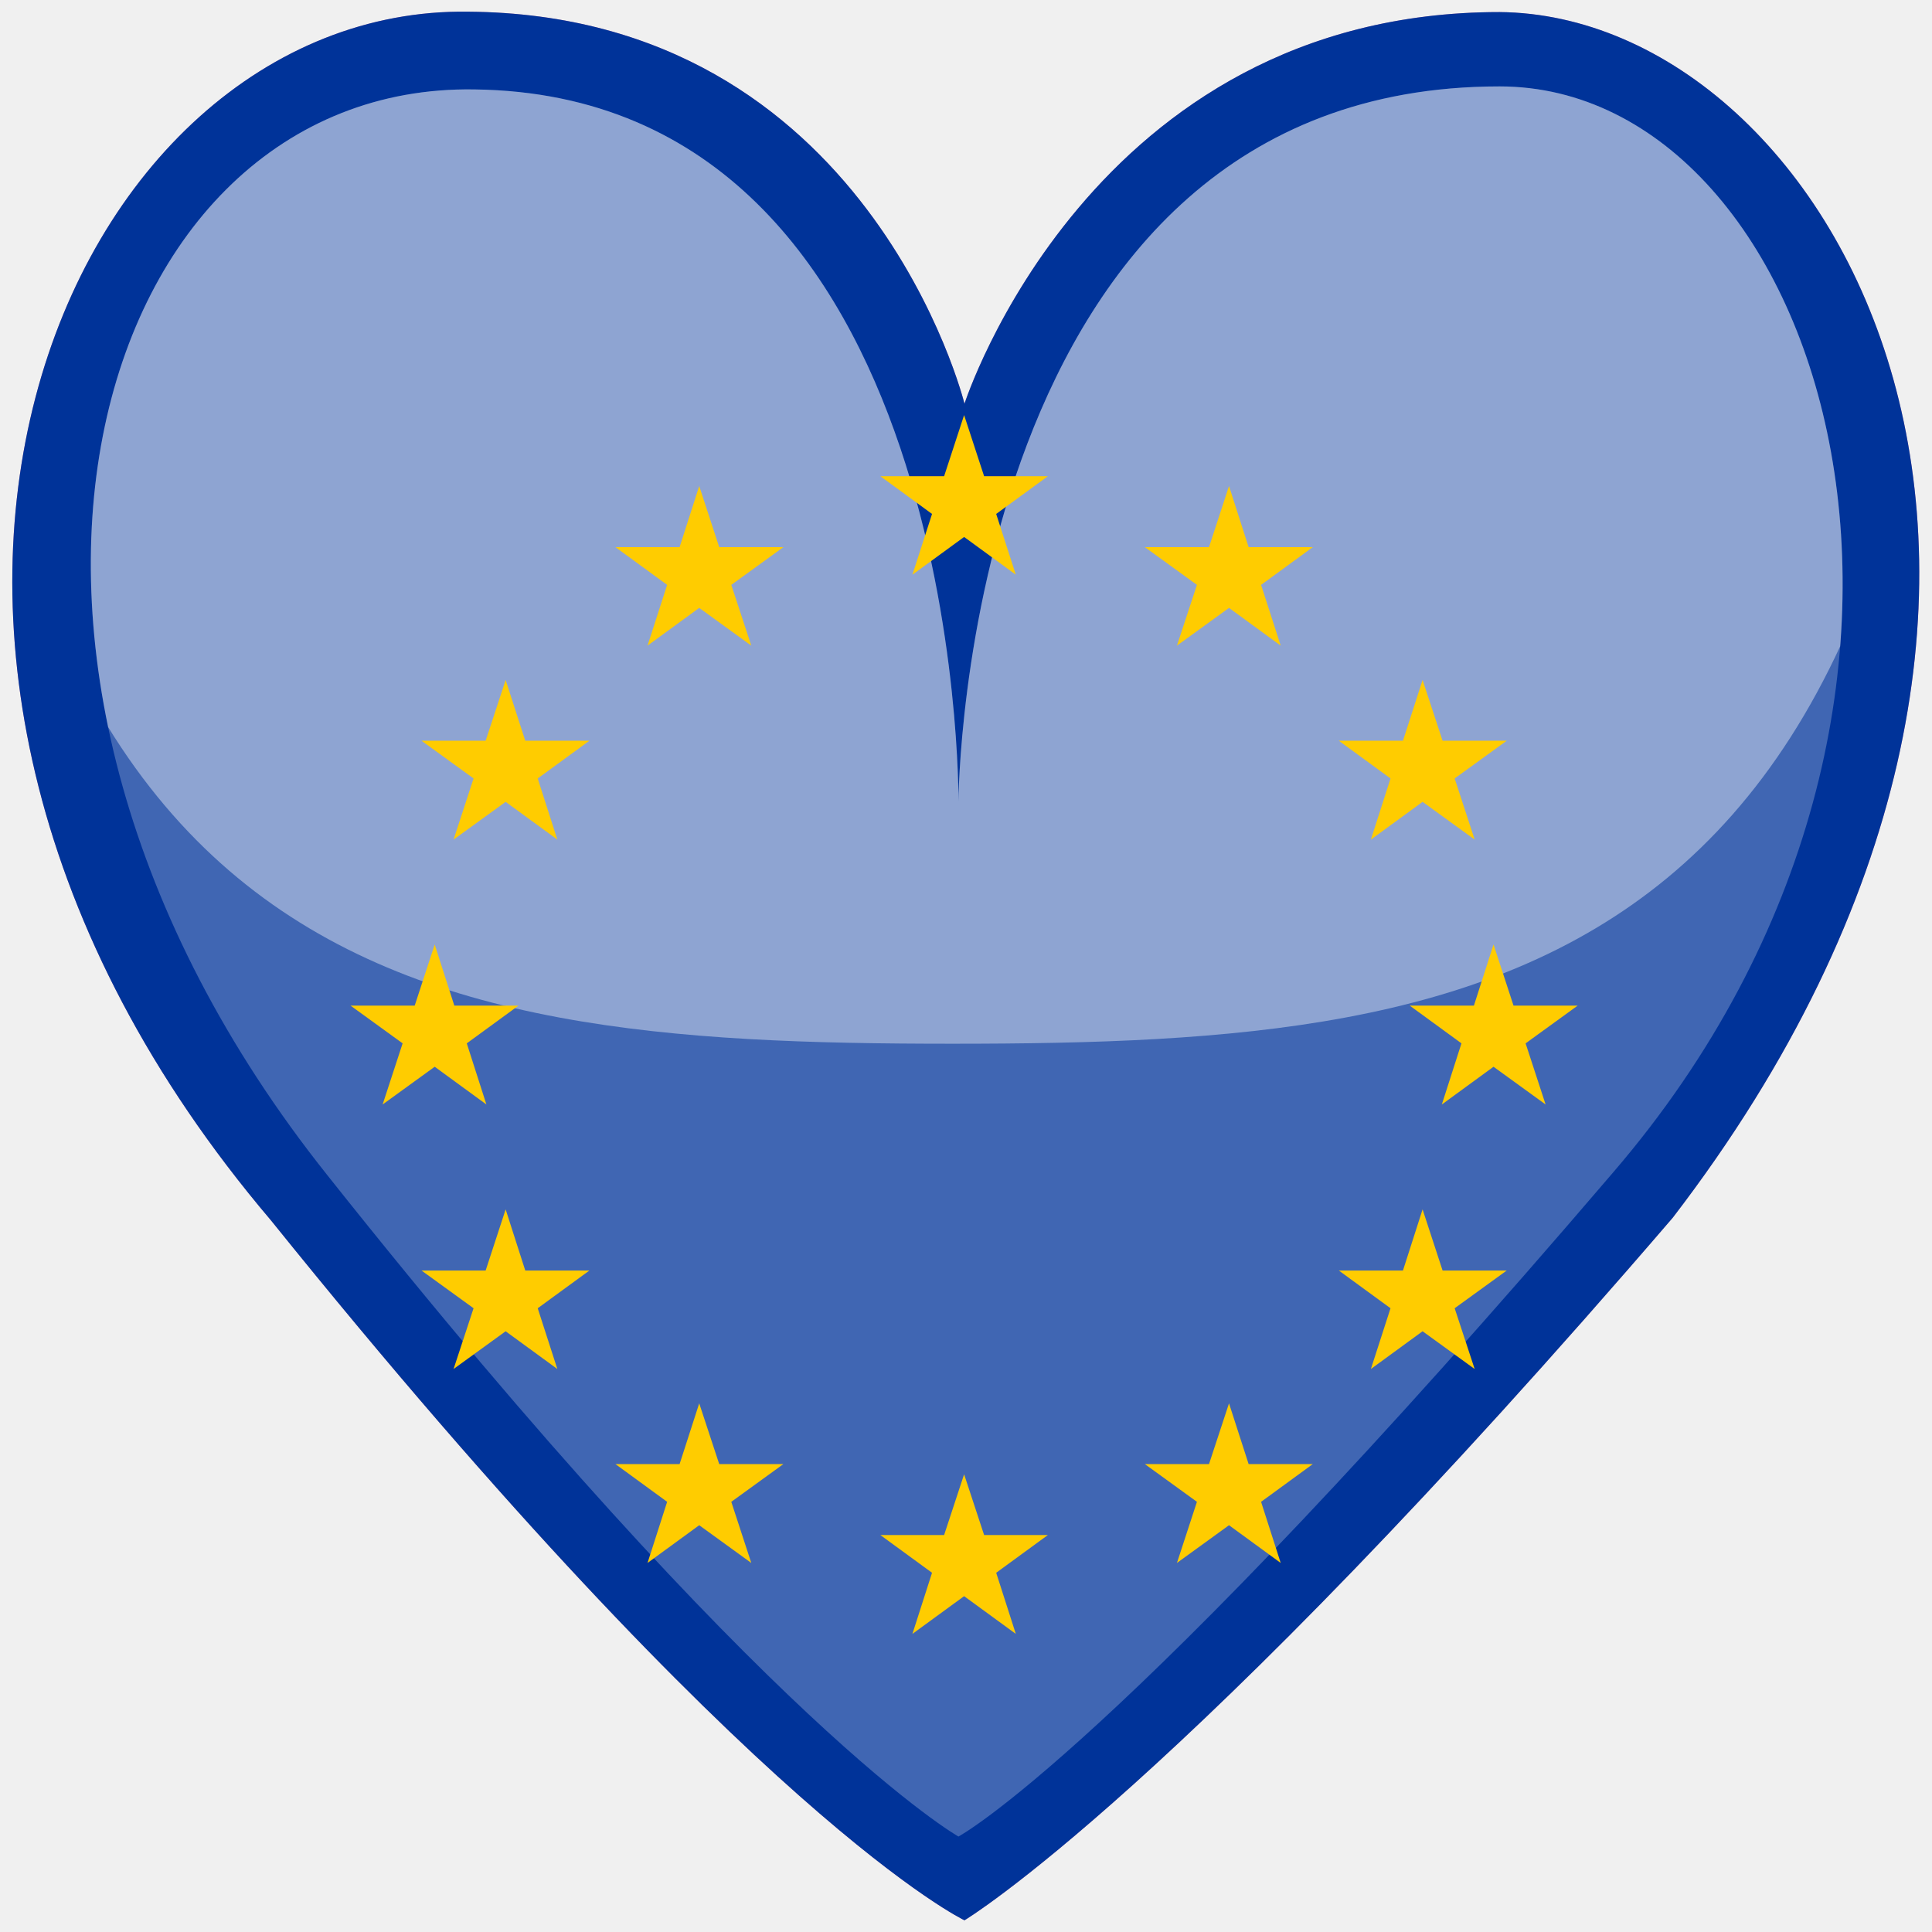
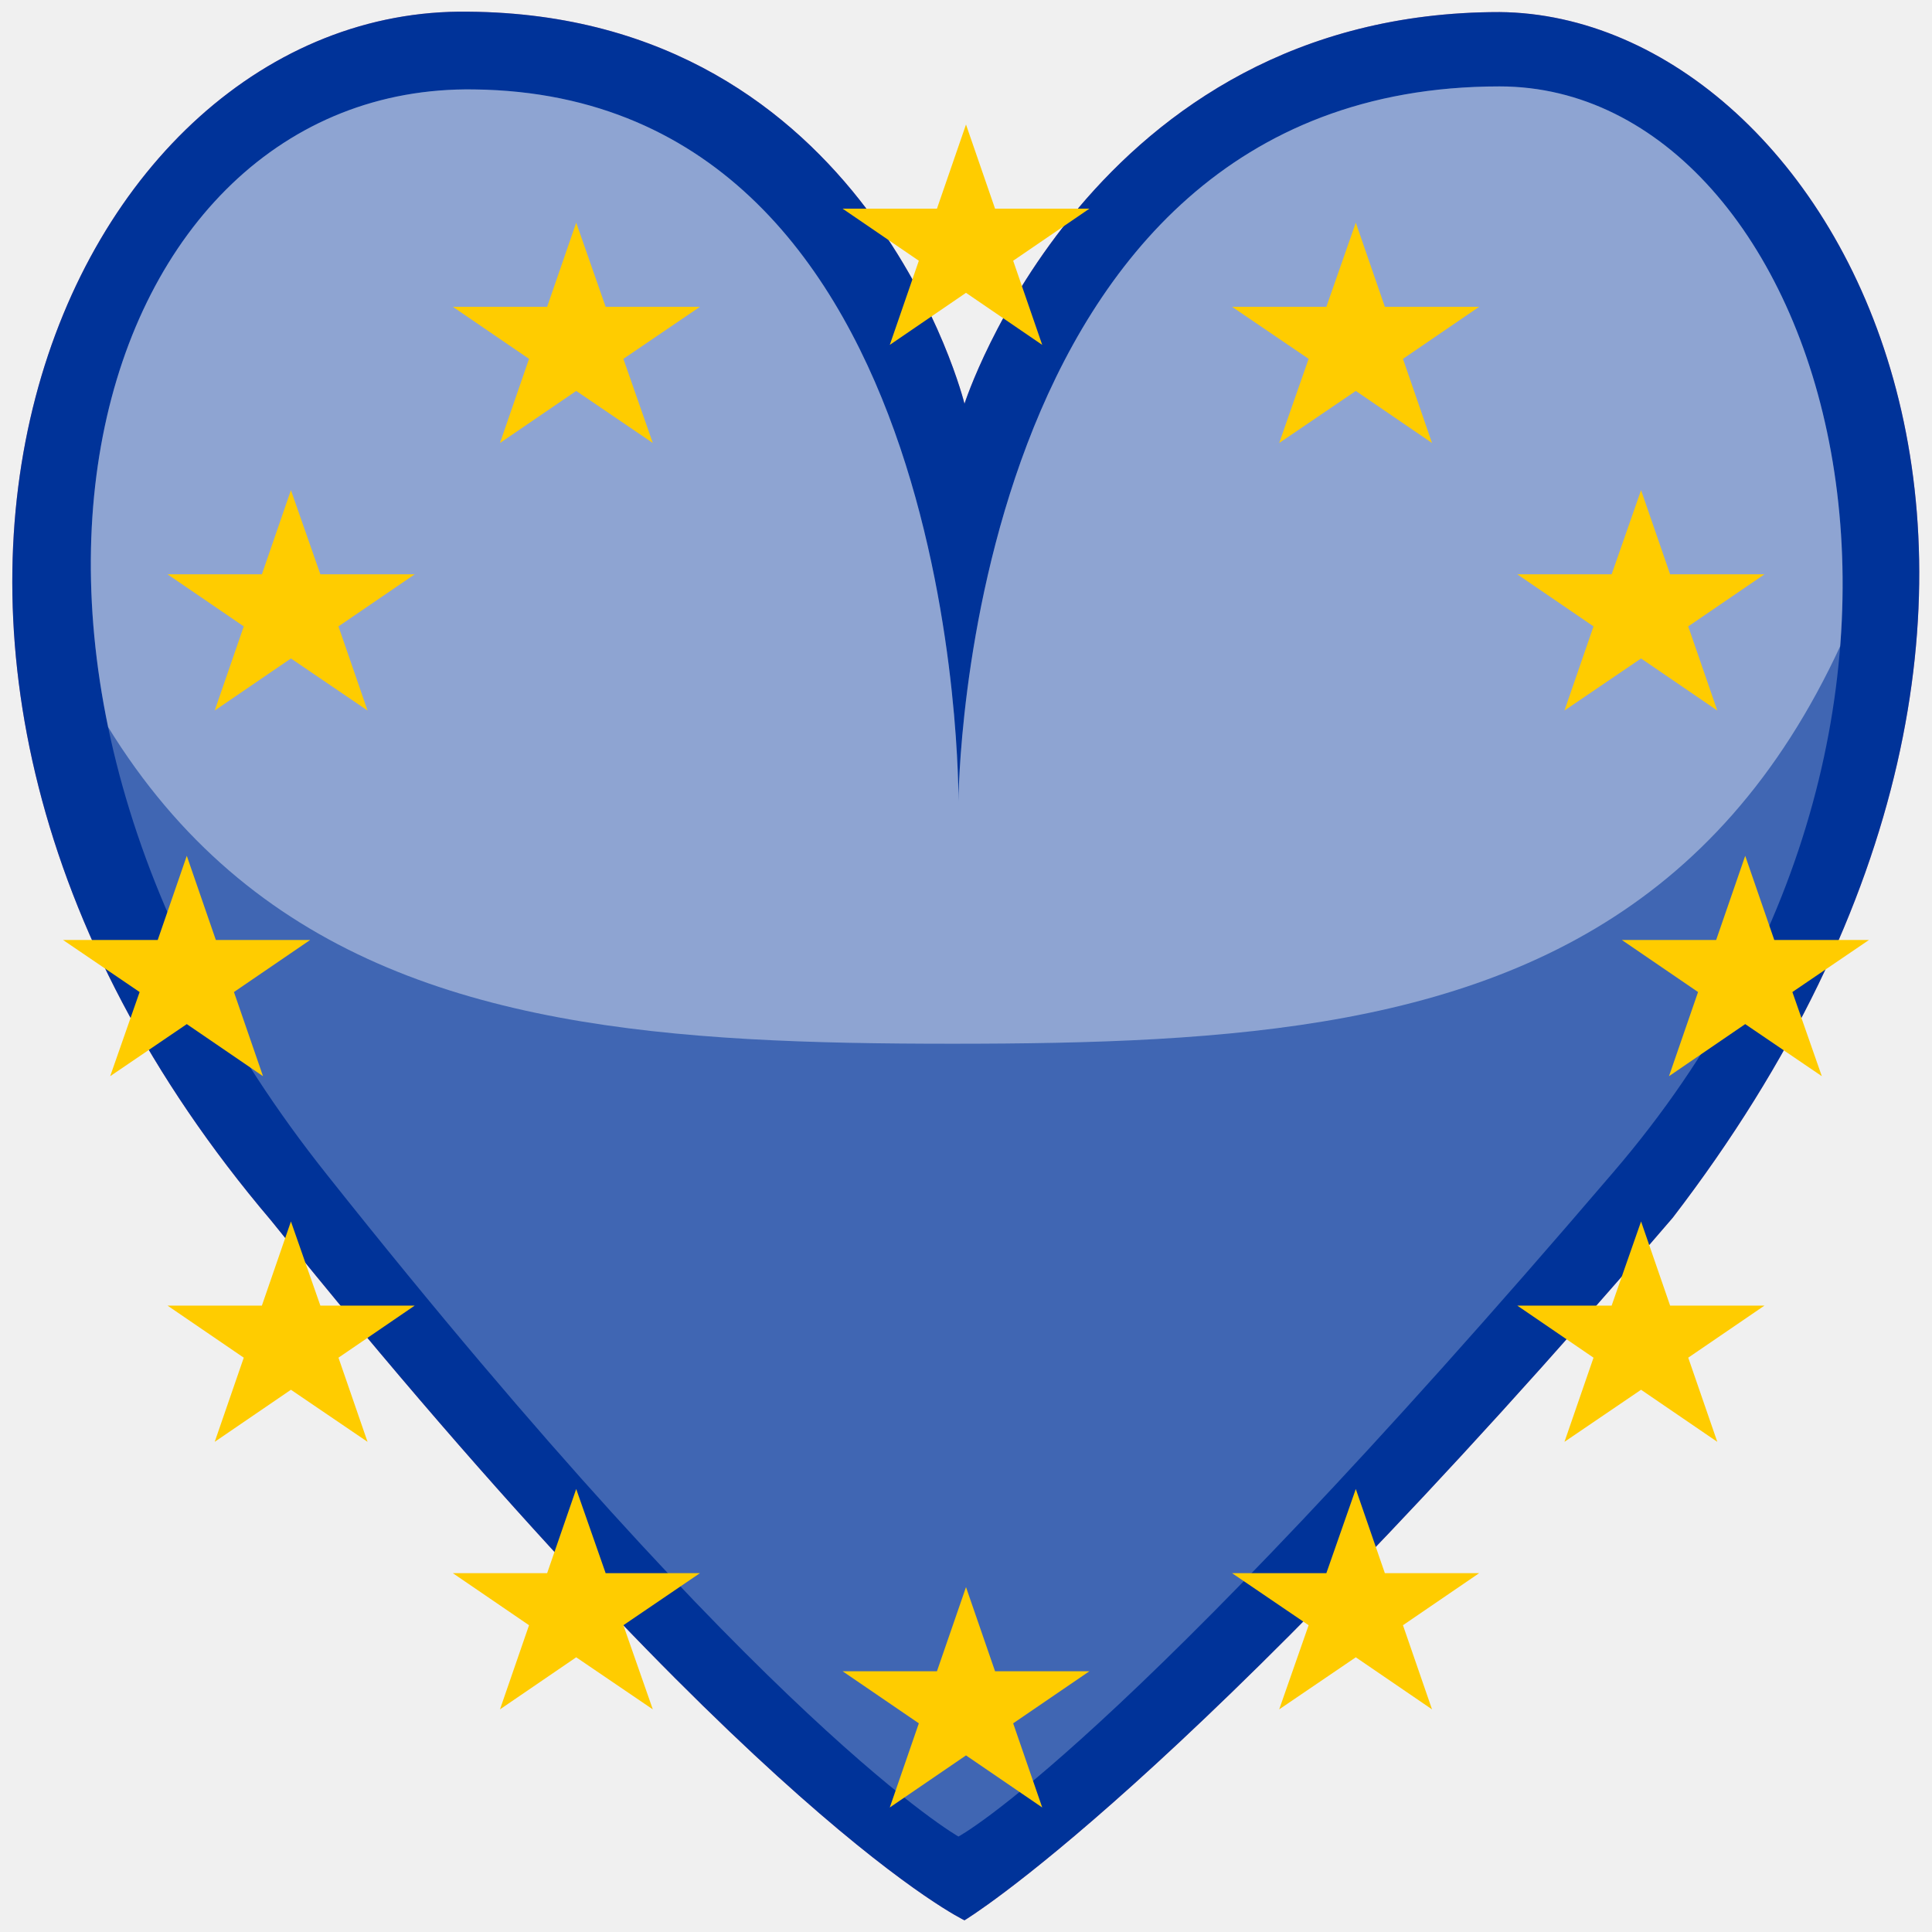
<svg xmlns="http://www.w3.org/2000/svg" xmlns:xlink="http://www.w3.org/1999/xlink" version="1.1" id="Heart" x="0px" y="0px" viewBox="0 0 512 512" style="enable-background:new 0 0 512 512;" xml:space="preserve">
  <style type="text/css">
	.st0{clip-path:url(#SVGID_2_);}
	.st1{fill:#CA83A7;}
	.st2{fill:#003399;}
	.st3{opacity:0.25;fill:#FFFFFF;enable-background:new    ;}
	.st4{opacity:0.41;}
	.st5{clip-path:url(#SVGID_4_);fill:#FFFFFF;}
	.st6{fill:#FFCC00;}
</style>
  <g id="Heart_1_">
    <g>
      <g>
        <g>
          <g>
            <defs>
              <path id="SVGID_1_" d="M255.6,107c0,0,33.3-103.8,141.8-103.8c88.7,0.8,174.3,152.2,45.9,319.5        C312.6,474.8,255.6,508.9,255.6,508.9s-55.5-26.2-183.8-185.5C-58.1,170.4,17.9,1.5,124.1,3.1C230.2,3.9,255.6,107,255.6,107z        " />
            </defs>
            <clipPath id="SVGID_2_">
              <use xlink:href="#SVGID_1_" style="overflow:visible;" />
            </clipPath>
            <g id="HeartContents" class="st0">
              <path id="Background" class="st1" d="M255.6,107c0,0,33.3-103.8,141.8-103.8c88.7,0.8,174.3,152.2,45.9,319.5        C312.6,474.8,255.6,508.9,255.6,508.9s-55.5-26.2-183.8-185.5C-58.1,170.4,17.9,1.5,124.1,3.1C230.2,3.9,255.6,107,255.6,107z        " />
              <g>
                <rect x="-148.5" y="-13.5" class="st2" width="810" height="540" />
              </g>
              <path id="Shade" class="st3" d="M254,212.4c0,0,0.8-189.5,143.4-189.5c86.4,0,137.8,162.5,30.1,287.8        C296,464.5,254,486.7,254,486.7s-50.7-28.5-167.2-175.2C-22.5,174.4,24.3,22.1,125.7,23.7C255.6,25.3,254,212.4,254,212.4z" />
              <g id="Shine" class="st4">
                <g>
                  <g>
                    <g>
                      <g>
                        <g>
                          <g>
                            <defs>
                              <path id="SVGID_3_" d="M254,212.4c0,0,0.8-189.5,143.4-189.5c86.4,0,137.8,162.5,30.1,287.8                C296,464.5,254,486.7,254,486.7s-50.7-28.5-167.2-175.2C-22.5,174.4,24.3,22.1,125.7,23.7                C255.6,25.3,254,212.4,254,212.4z" />
                            </defs>
                            <clipPath id="SVGID_4_">
                              <use xlink:href="#SVGID_3_" style="overflow:visible;" />
                            </clipPath>
                            <path class="st5" d="M520.2-27.8c0,288.6-119.6,304.4-267.8,304.4S-15.3,260.8-15.3-27.8               c0-168.1,119.6-304.4,267.8-304.4S520.2-195.9,520.2-27.8z" />
                          </g>
                        </g>
                      </g>
                    </g>
                  </g>
                </g>
              </g>
            </g>
          </g>
        </g>
      </g>
    </g>
  </g>
  <g>
-     <polygon class="st6" points="255.5,110 250.2,126.2 233.3,126.2 247,136.2 241.8,152.3 255.5,142.3 269.2,152.3 264,136.2    277.7,126.2 260.8,126.2  " />
-     <polygon class="st6" points="260.8,406.8 255.5,390.7 250.2,406.8 233.3,406.8 247,416.8 241.8,433 255.5,423 269.2,433 264,416.8    277.7,406.8  " />
-     <polygon class="st6" points="115.2,282.7 128.9,292.7 123.7,276.5 137.4,266.5 120.4,266.5 115.2,250.3 109.9,266.5 92.9,266.5    106.7,276.5 101.4,292.7  " />
-     <polygon class="st6" points="185.3,128.8 180.1,145 163.1,145 176.8,155 171.6,171.1 185.3,161.1 199.1,171.1 193.8,155 207.6,145    190.6,145  " />
-     <polygon class="st6" points="134,180.2 128.7,196.3 111.7,196.3 125.5,206.3 120.2,222.5 134,212.5 147.7,222.5 142.5,206.3    156.2,196.3 139.2,196.3  " />
-     <polygon class="st6" points="139.2,336.7 134,320.5 128.7,336.7 111.7,336.7 125.5,346.7 120.2,362.8 134,352.8 147.7,362.8    142.5,346.7 156.2,336.7  " />
-     <polygon class="st6" points="190.6,388 185.3,371.9 180.1,388 163.1,388 176.8,398 171.6,414.2 185.3,404.2 199.1,414.2 193.8,398    207.6,388  " />
-     <polygon class="st6" points="418.1,266.5 401.1,266.5 395.8,250.3 390.6,266.5 373.6,266.5 387.3,276.5 382.1,292.7 395.8,282.7    409.6,292.7 404.3,276.5  " />
-     <polygon class="st6" points="325.7,128.8 320.4,145 303.4,145 317.2,155 311.9,171.1 325.7,161.1 339.4,171.1 334.2,155 347.9,145    330.9,145  " />
-     <polygon class="st6" points="368.5,206.3 363.3,222.5 377,212.5 390.8,222.5 385.5,206.3 399.3,196.3 382.3,196.3 377,180.2    371.8,196.3 354.8,196.3  " />
-     <polygon class="st6" points="382.3,336.7 377,320.5 371.8,336.7 354.8,336.7 368.5,346.7 363.3,362.8 377,352.8 390.8,362.8    385.5,346.7 399.3,336.7  " />
-     <polygon class="st6" points="330.9,388 325.7,371.9 320.4,388 303.4,388 317.2,398 311.9,414.2 325.7,404.2 339.4,414.2 334.2,398    347.9,388  " />
+     <polygon class="st6" points="256,33 248.3,55.3 223.3,55.3 243.5,69.1 235.8,91.4 256,77.6 276.2,91.4 268.5,69.1 288.7,55.3    263.7,55.3  " />
+     <polygon class="st6" points="263.7,442.9 256,420.6 248.3,442.9 223.3,442.9 243.5,456.7 235.8,479 256,465.2 276.2,479    268.5,456.7 288.7,442.9  " />
+     <polygon class="st6" points="49.5,271.4 69.7,285.2 62,262.9 82.2,249.1 57.2,249.1 49.5,226.8 41.8,249.1 16.7,249.1 37,262.9    29.2,285.2  " />
+     <polygon class="st6" points="152.7,59 145,81.3 120,81.3 140.2,95.1 132.5,117.4 152.7,103.6 173,117.4 165.2,95.1 185.5,81.3    160.5,81.3  " />
+     <polygon class="st6" points="77.1,129.9 69.4,152.2 44.4,152.2 64.6,166 56.9,188.3 77.1,174.5 97.4,188.3 89.7,166 109.9,152.2    84.9,152.2  " />
+     <polygon class="st6" points="84.9,346 77.1,323.7 69.4,346 44.4,346 64.6,359.8 56.9,382.1 77.1,368.3 97.4,382.1 89.7,359.8    109.9,346  " />
+     <polygon class="st6" points="160.5,416.9 152.7,394.6 145,416.9 120,416.9 140.2,430.7 132.5,453 152.7,439.2 173,453 165.2,430.7    185.5,416.9  " />
+     <polygon class="st6" points="495.3,249.1 470.2,249.1 462.5,226.8 454.8,249.1 429.8,249.1 450,262.9 442.3,285.2 462.5,271.4    482.8,285.2 475,262.9  " />
+     <polygon class="st6" points="359.3,59 351.5,81.3 326.5,81.3 346.8,95.1 339,117.4 359.3,103.6 379.5,117.4 371.8,95.1 392,81.3    367,81.3  " />
+     <polygon class="st6" points="422.3,166 414.6,188.3 434.9,174.5 455.1,188.3 447.4,166 467.6,152.2 442.6,152.2 434.9,129.9    427.1,152.2 402.1,152.2  " />
+     <polygon class="st6" points="442.6,346 434.9,323.7 427.1,346 402.1,346 422.3,359.8 414.6,382.1 434.9,368.3 455.1,382.1    447.4,359.8 467.6,346  " />
+     <polygon class="st6" points="367,416.9 359.3,394.6 351.5,416.9 326.5,416.9 346.8,430.7 339,453 359.3,439.2 379.5,453    371.8,430.7 392,416.9  " />
  </g>
</svg>
